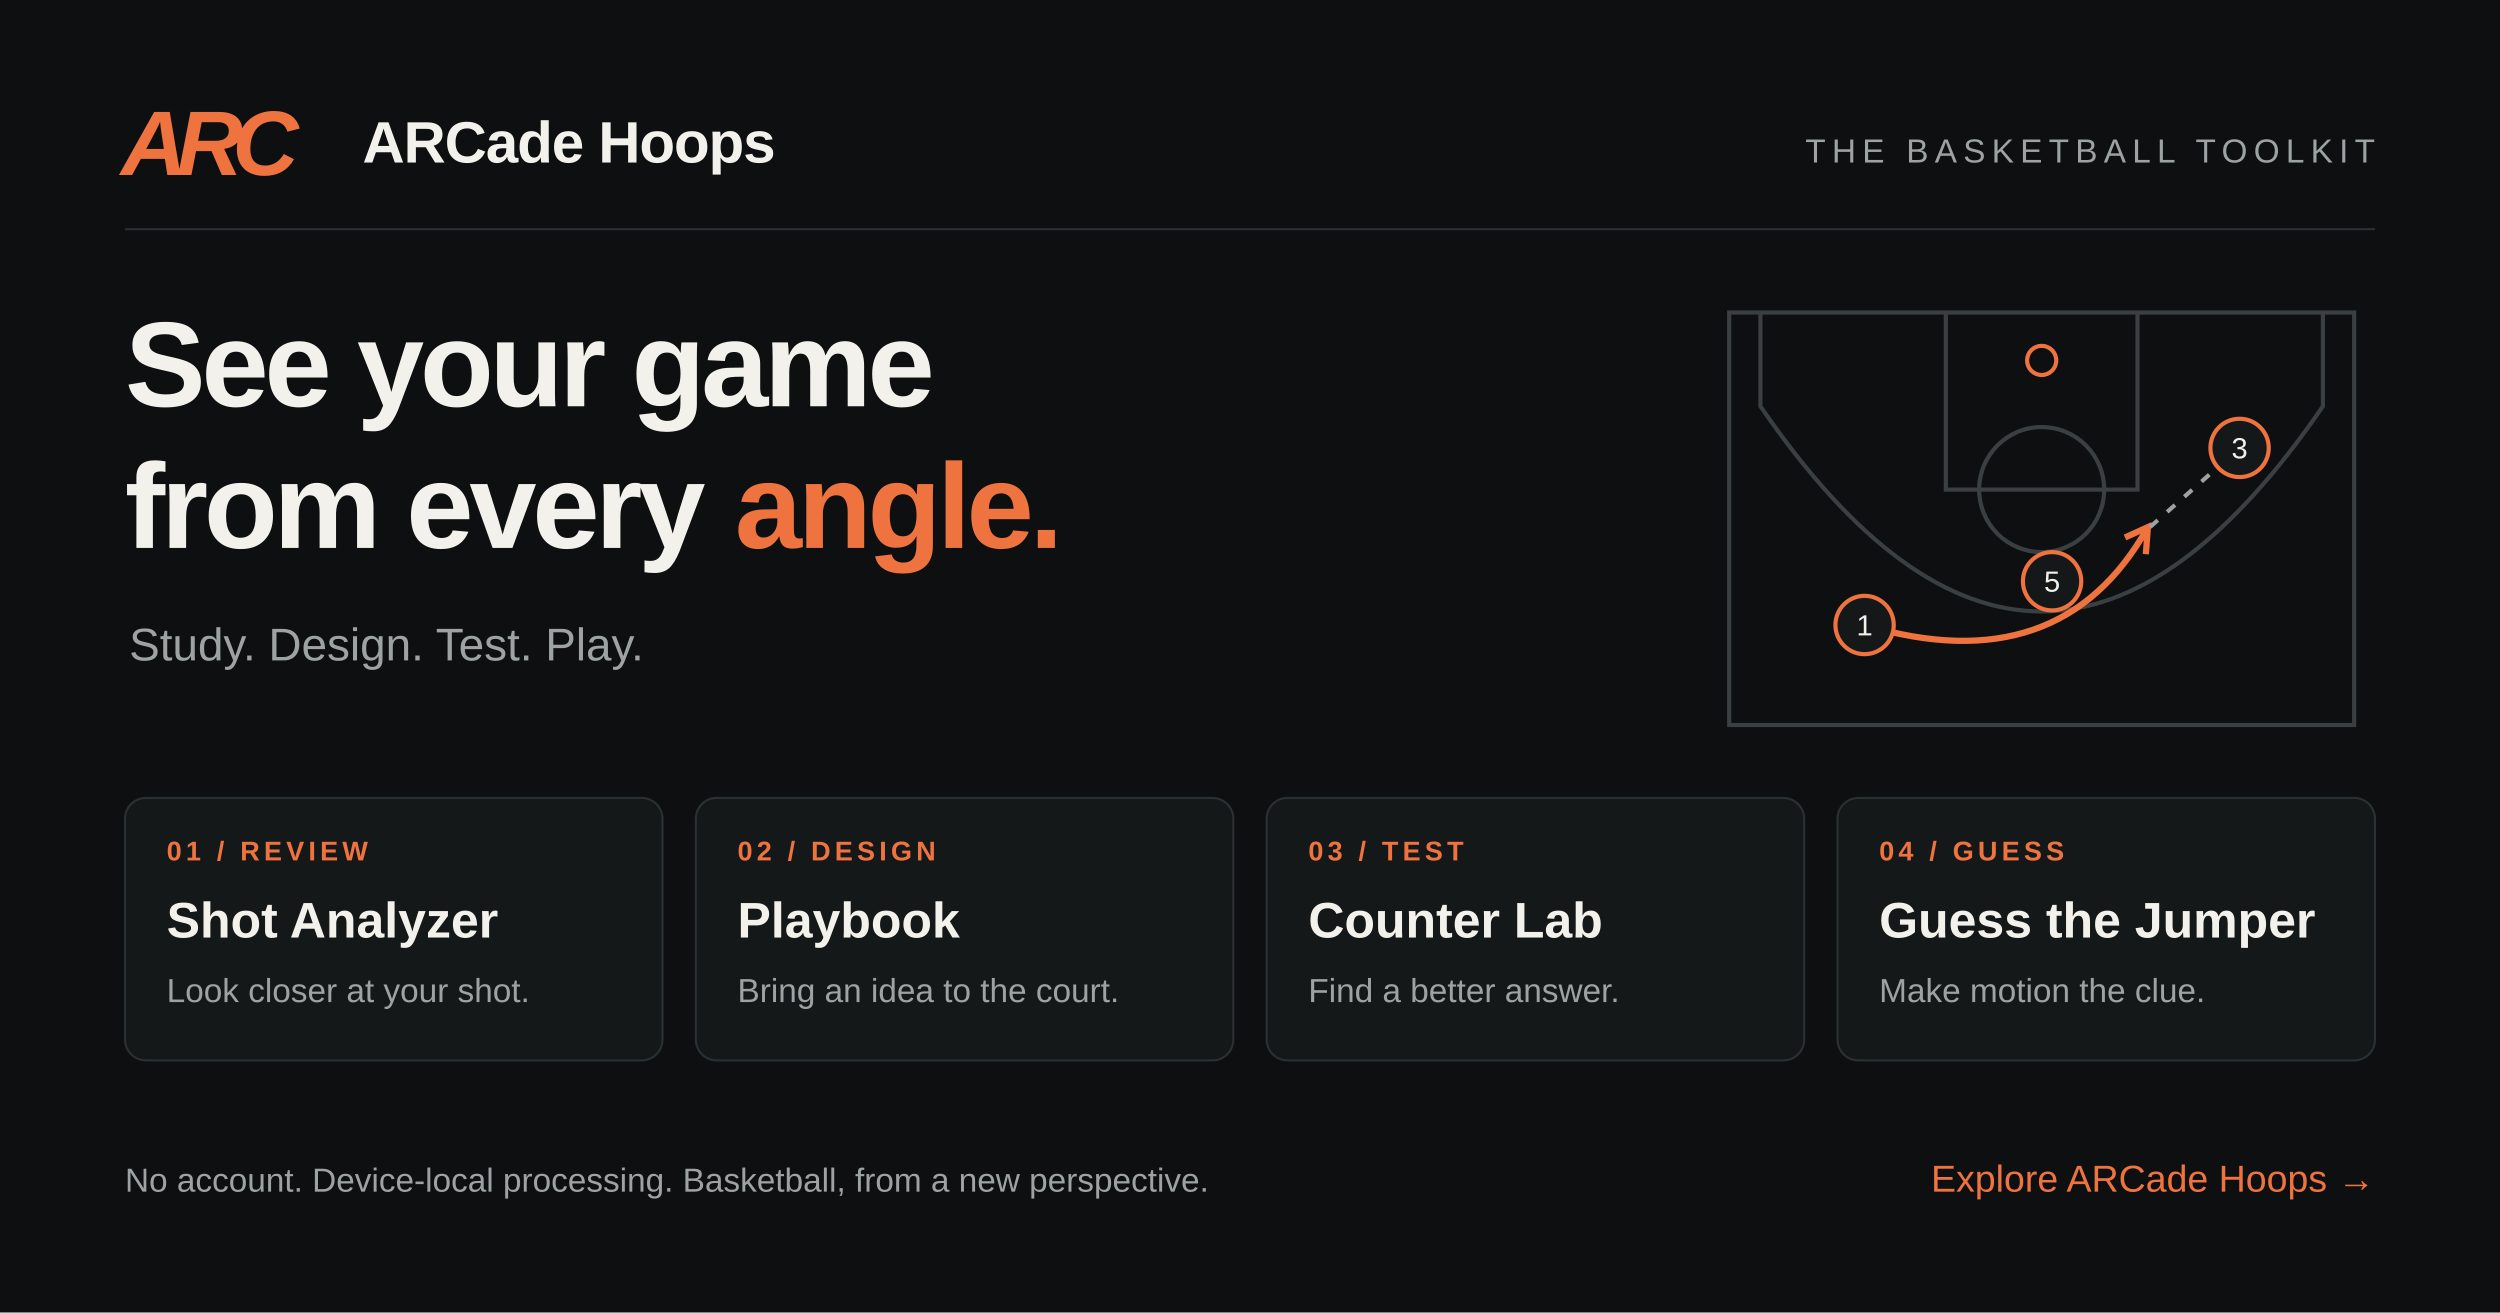
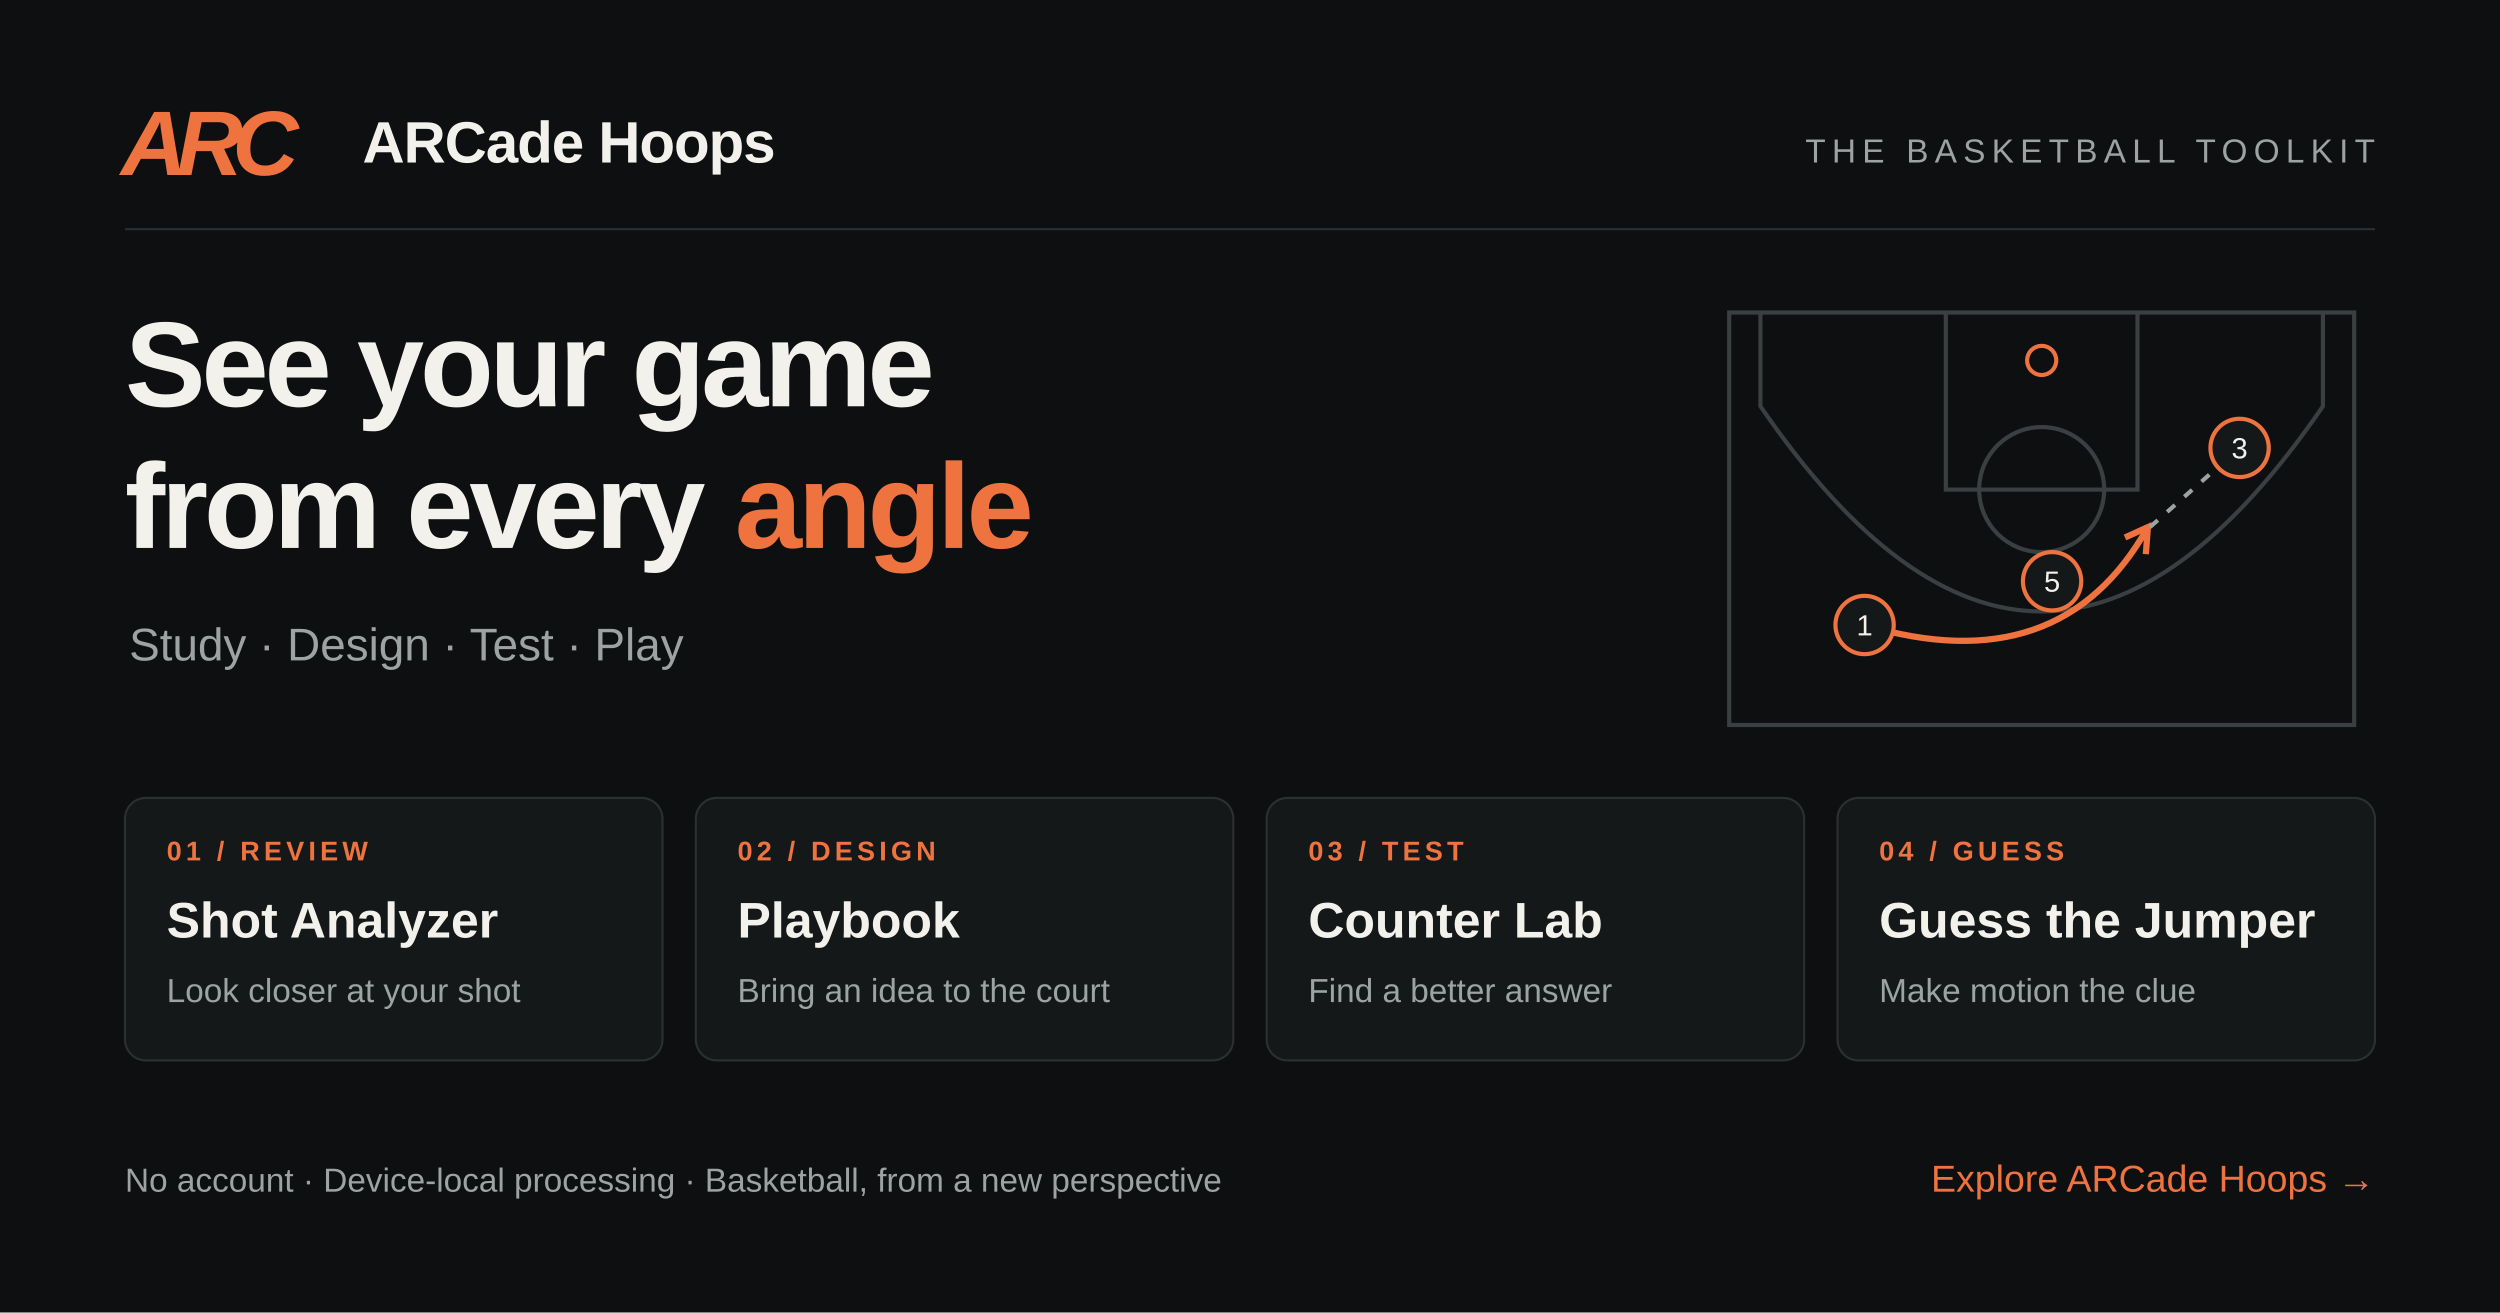
<svg xmlns="http://www.w3.org/2000/svg" width="1200" height="630" viewBox="0 0 1200 630">
  <rect width="1200" height="630" fill="#0d0f10" />
  <g font-family="Arial, Helvetica, sans-serif">
    <text x="58" y="84" fill="#ee733f" font-size="44" font-weight="900" font-style="oblique" letter-spacing="-5">ARC</text>
    <text x="174" y="78" fill="#f3f1ec" font-size="28" font-weight="700" letter-spacing="-0.5">ARCade Hoops</text>
    <text x="1140" y="78" text-anchor="end" fill="#9da2a3" font-size="16" letter-spacing="3">THE BASKETBALL TOOLKIT</text>
    <path d="M60 110H1140" stroke="#2b3032" />
    <text x="60" y="195" fill="#f3f1ec" font-size="58" font-weight="750" letter-spacing="-2">See your game</text>
-     <text x="60" y="263" fill="#f3f1ec" font-size="58" font-weight="750" letter-spacing="-2">from every <tspan fill="#ee733f">angle.</tspan>
+     <text x="60" y="263" fill="#f3f1ec" font-size="58" font-weight="750" letter-spacing="-2">from every <tspan fill="#ee733f">angle</tspan>
    </text>
-     <text x="62" y="317" fill="#9da2a3" font-size="22">Study. Design. Test. Play.</text>
+     <text x="62" y="317" fill="#9da2a3" font-size="22">Study · Design · Test · Play</text>
    <g transform="translate(830 150)">
      <path d="M0 0H300V198H0Z M104 0V85H196V0 M15 0V45Q150 242 285 45V0" stroke="#3a4042" stroke-width="2" fill="none" />
      <circle cx="150" cy="85" r="30" stroke="#3a4042" stroke-width="2" fill="none" />
      <circle cx="150" cy="23" r="7" stroke="#ee733f" stroke-width="2" fill="none" />
      <path d="M65 150Q159 178 201 103 M190 108L201 103L200 116" stroke="#ee733f" stroke-width="3" fill="none" />
      <path d="M202 103L245 65" stroke="#9da2a3" stroke-width="2" stroke-dasharray="5 6" />
      <g fill="#151819" stroke="#ee733f" stroke-width="2">
        <circle cx="65" cy="150" r="14" />
        <circle cx="155" cy="129" r="14" />
        <circle cx="245" cy="65" r="14" />
      </g>
      <g fill="#f3f1ec" font-size="14" text-anchor="middle">
        <text x="65" y="155">1</text>
        <text x="155" y="134">5</text>
        <text x="245" y="70">3</text>
      </g>
    </g>
    <g fill="#151819" stroke="#2b3032">
      <rect x="60" y="383" width="258" height="126" rx="10" />
      <rect x="334" y="383" width="258" height="126" rx="10" />
      <rect x="608" y="383" width="258" height="126" rx="10" />
      <rect x="882" y="383" width="258" height="126" rx="10" />
    </g>
    <g fill="#ee733f" font-size="13" font-weight="700" letter-spacing="2">
      <text x="80" y="413">01 / REVIEW</text>
      <text x="354" y="413">02 / DESIGN</text>
      <text x="628" y="413">03 / TEST</text>
      <text x="902" y="413">04 / GUESS</text>
    </g>
    <g fill="#f3f1ec" font-size="24" font-weight="700">
      <text x="80" y="450">Shot Analyzer</text>
      <text x="354" y="450">Playbook</text>
      <text x="628" y="450">Counter Lab</text>
      <text x="902" y="450">Guess the Jumper</text>
    </g>
    <g fill="#9da2a3" font-size="16">
-       <text x="80" y="481">Look closer at your shot.</text>
-       <text x="354" y="481">Bring an idea to the court.</text>
-       <text x="628" y="481">Find a better answer.</text>
-       <text x="902" y="481">Make motion the clue.</text>
+       <text x="80" y="481">Look closer at your shot</text>
+       <text x="354" y="481">Bring an idea to the court</text>
+       <text x="628" y="481">Find a better answer</text>
+       <text x="902" y="481">Make motion the clue</text>
    </g>
-     <text x="60" y="572" fill="#9da2a3" font-size="16">No account. Device-local processing. Basketball, from a new perspective.</text>
+     <text x="60" y="572" fill="#9da2a3" font-size="16">No account · Device-local processing · Basketball, from a new perspective</text>
    <text x="1140" y="572" text-anchor="end" fill="#ee733f" font-size="18">Explore ARCade Hoops →</text>
  </g>
</svg>
